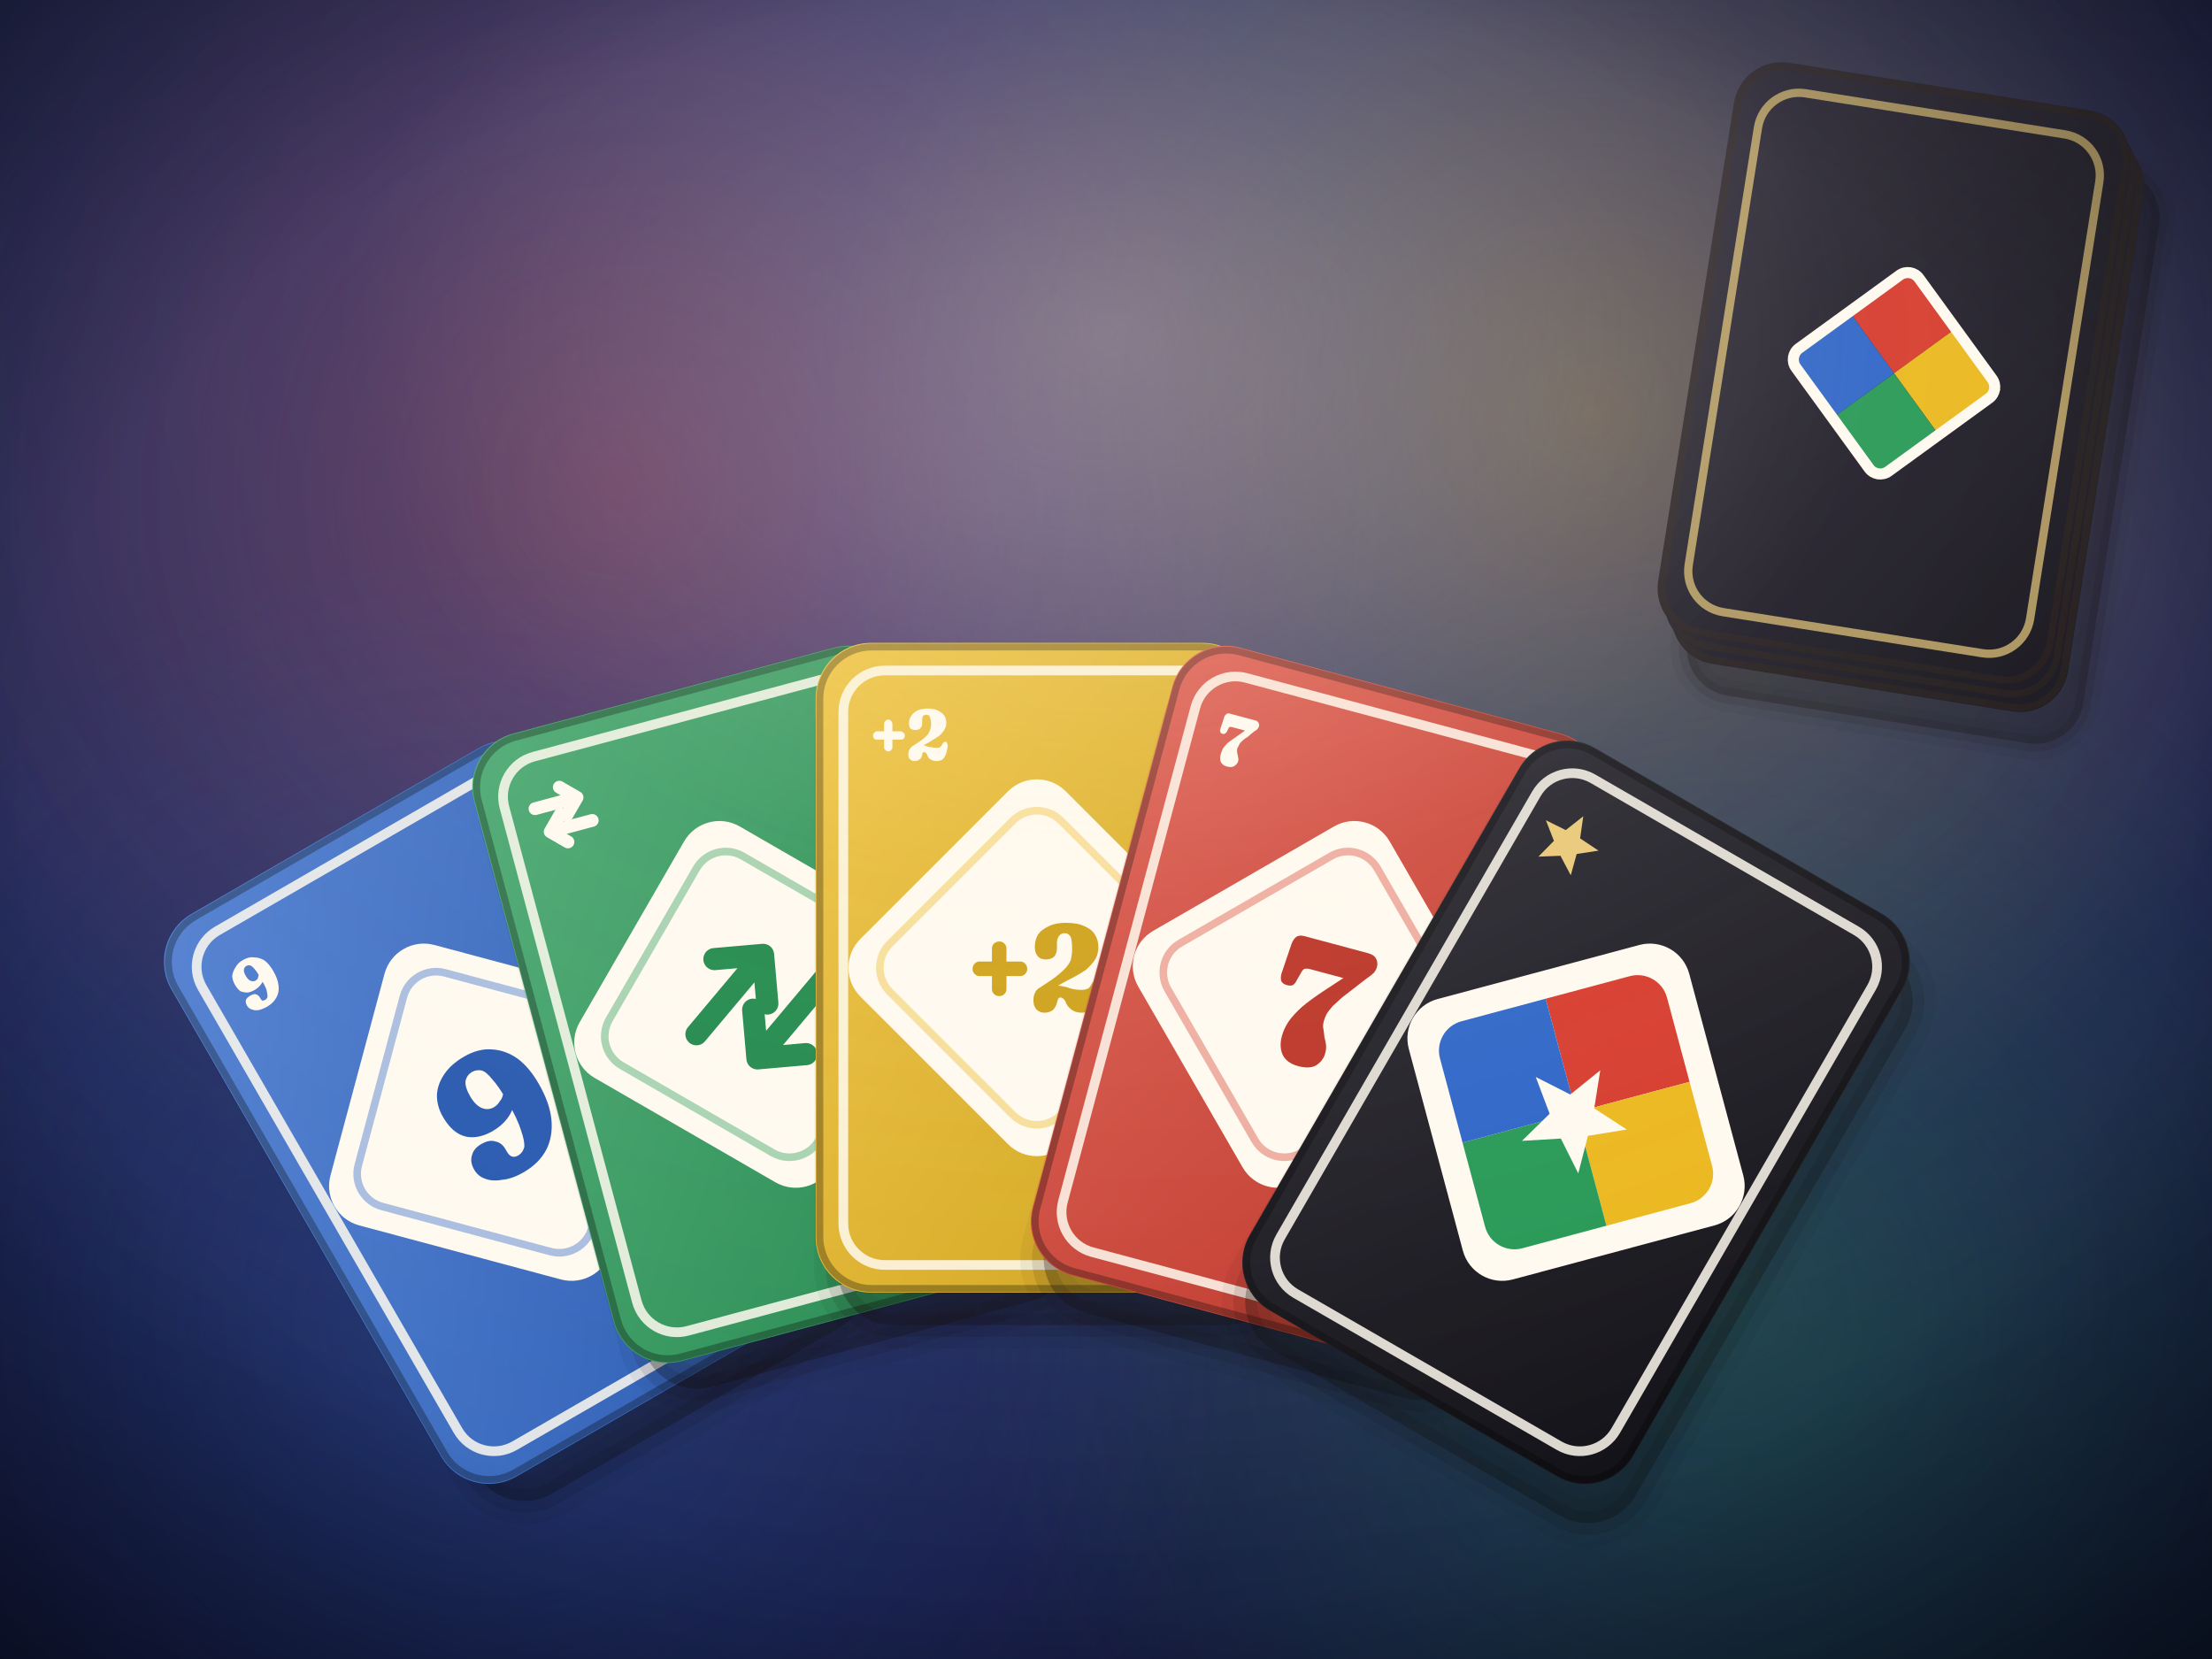
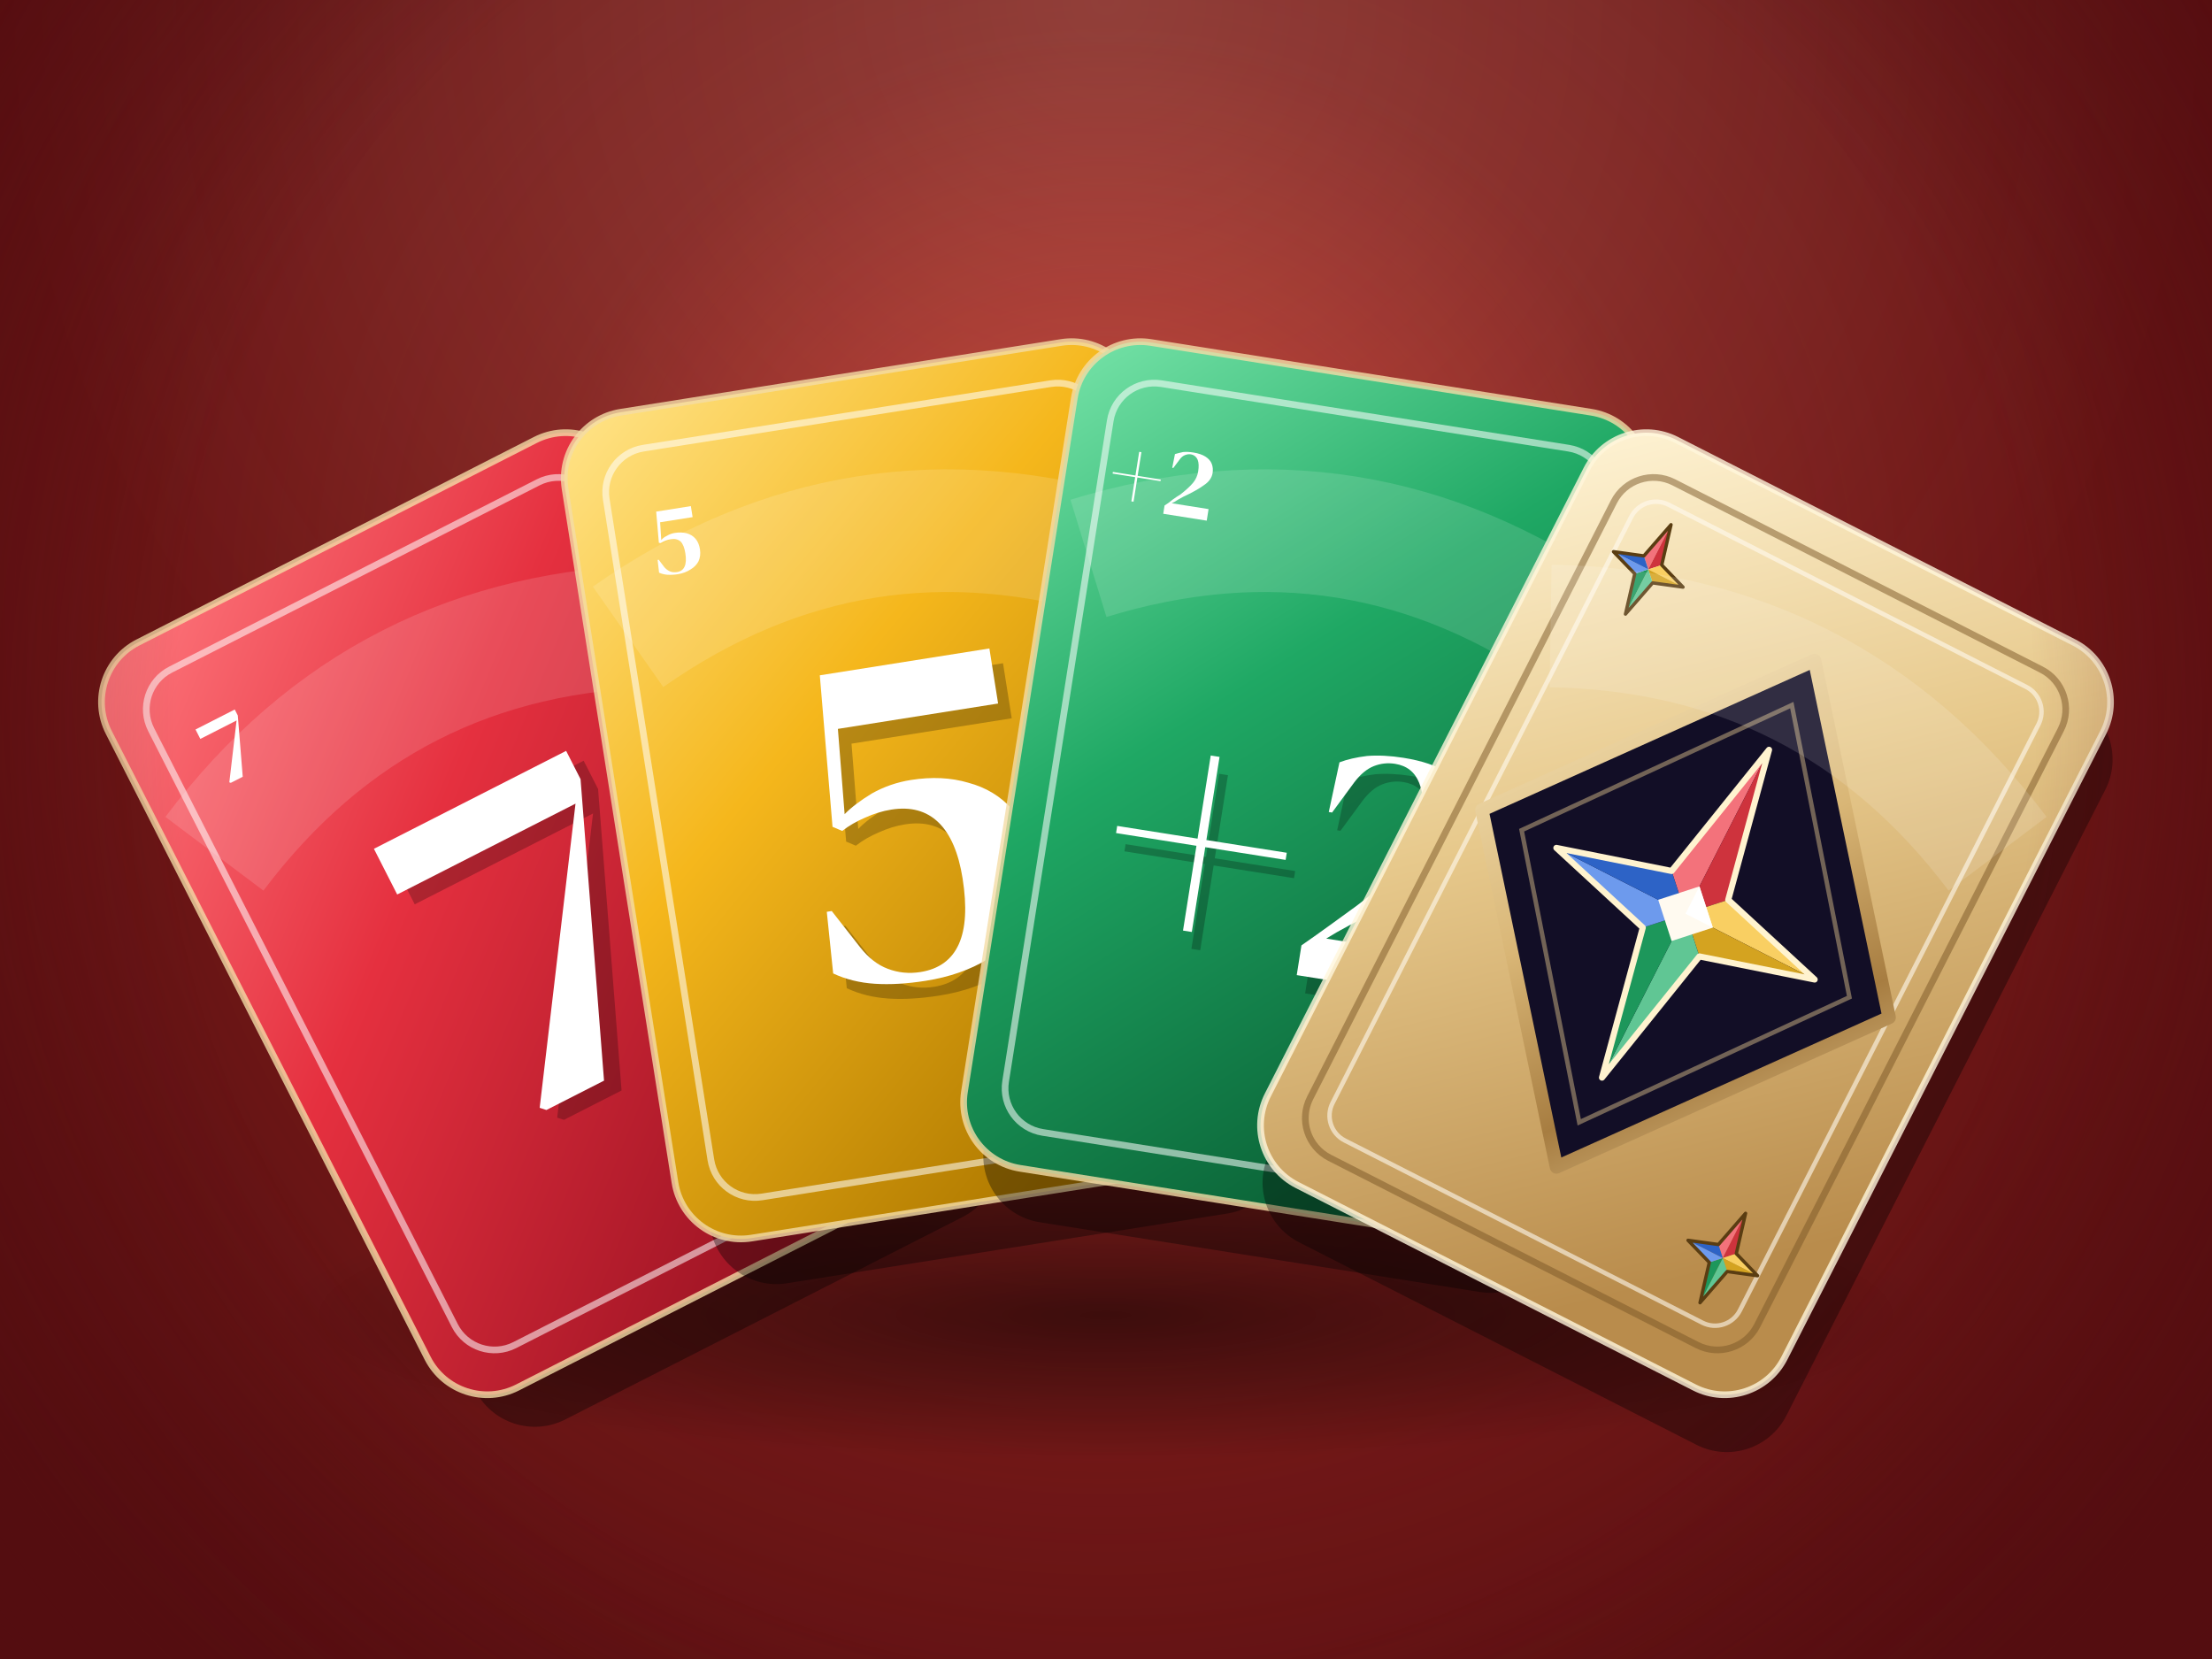
- <svg xmlns="http://www.w3.org/2000/svg" viewBox="0 0 320 240" width="320" height="240" role="img" aria-label="Uno: a fan of colour cards and a wild">
+ <svg xmlns="http://www.w3.org/2000/svg" viewBox="0 0 400 300" width="320" height="240" role="img" aria-label="Uno: lacquer number cards and a gold star card">
  <defs>
-     <radialGradient id="unbg" cx="0.45" cy="0.3" r="0.9">
-       <stop offset="0" stop-color="#3a4386" />
-       <stop offset="0.5" stop-color="#222859" />
-       <stop offset="1" stop-color="#0c0e2a" />
+     <linearGradient id="cgd" x1="0" y1="0" x2="1" y2="1">
+       <stop offset="0" stop-color="#fbeec8" />
+       <stop offset="0.45" stop-color="#d9b676" />
+       <stop offset="0.7" stop-color="#a77d41" />
+       <stop offset="1" stop-color="#f0d9a6" />
+     </linearGradient>
+     <radialGradient id="csh" cx="0.5" cy="0.5" r="0.5">
+       <stop offset="0" stop-color="#000" stop-opacity="0.62" />
+       <stop offset="0.55" stop-color="#000" stop-opacity="0.3" />
+       <stop offset="1" stop-color="#000" stop-opacity="0" />
    </radialGradient>
-     <radialGradient id="ungld63c2f03" cx="0.5" cy="0.5" r="0.5">
-       <stop offset="0" stop-color="#d63c2f" stop-opacity="0.3" />
-       <stop offset="0.5" stop-color="#d63c2f" stop-opacity="0.14" />
-       <stop offset="1" stop-color="#d63c2f" stop-opacity="0" />
+     <radialGradient id="cspot" cx="200" cy="112" r="250" gradientUnits="userSpaceOnUse">
+       <stop offset="0" stop-color="#cf3a2e" stop-opacity="0.95" />
+       <stop offset="0.42" stop-color="#cf3a2e" stop-opacity="0.34" />
+       <stop offset="1" stop-color="#cf3a2e" stop-opacity="0" />
    </radialGradient>
-     <radialGradient id="unglebb81f03" cx="0.5" cy="0.5" r="0.5">
-       <stop offset="0" stop-color="#ebb81f" stop-opacity="0.3" />
-       <stop offset="0.5" stop-color="#ebb81f" stop-opacity="0.14" />
-       <stop offset="1" stop-color="#ebb81f" stop-opacity="0" />
+     <radialGradient id="ckey" cx="200" cy="0" r="200" gradientUnits="userSpaceOnUse">
+       <stop offset="0" stop-color="#fff4dc" stop-opacity="0.16" />
+       <stop offset="1" stop-color="#fff4dc" stop-opacity="0" />
    </radialGradient>
-     <radialGradient id="ungl27995703" cx="0.5" cy="0.5" r="0.5">
-       <stop offset="0" stop-color="#279957" stop-opacity="0.3" />
-       <stop offset="0.5" stop-color="#279957" stop-opacity="0.14" />
-       <stop offset="1" stop-color="#279957" stop-opacity="0" />
-     </radialGradient>
-     <radialGradient id="ungl2f66c903" cx="0.5" cy="0.5" r="0.5">
-       <stop offset="0" stop-color="#2f66c9" stop-opacity="0.3" />
-       <stop offset="0.5" stop-color="#2f66c9" stop-opacity="0.14" />
-       <stop offset="1" stop-color="#2f66c9" stop-opacity="0" />
-     </radialGradient>
-     <linearGradient id="unub" x1="0" y1="0" x2="1" y2="1">
-       <stop offset="0" stop-color="#2f2c3c" />
-       <stop offset="1" stop-color="#15131c" />
-     </linearGradient>
-     <linearGradient id="unu2f66c9" x1="0" y1="0" x2="1" y2="1">
-       <stop offset="0" stop-color="#5482d3" />
-       <stop offset="1" stop-color="#295ab1" />
-     </linearGradient>
-     <linearGradient id="unu279957" x1="0" y1="0" x2="1" y2="1">
-       <stop offset="0" stop-color="#4eab75" />
-       <stop offset="1" stop-color="#22874d" />
-     </linearGradient>
-     <linearGradient id="unuebb81f" x1="0" y1="0" x2="1" y2="1">
-       <stop offset="0" stop-color="#efc547" />
-       <stop offset="1" stop-color="#cfa21b" />
-     </linearGradient>
-     <linearGradient id="unud63c2f" x1="0" y1="0" x2="1" y2="1">
-       <stop offset="0" stop-color="#dd5f54" />
-       <stop offset="1" stop-color="#bc3529" />
-     </linearGradient>
-     <linearGradient id="unuw" x1="0" y1="0" x2="1" y2="1">
-       <stop offset="0" stop-color="#2b2a33" />
-       <stop offset="1" stop-color="#121117" />
-     </linearGradient>
-     <clipPath id="unwc">
-       <rect x="-17" y="-17" width="34" height="34" rx="4.4" />
-     </clipPath>
-     <radialGradient id="unlamp" cx="0.5" cy="0.2" r="0.75">
-       <stop offset="0" stop-color="#fff4d8" stop-opacity="0.3" />
-       <stop offset="0.45" stop-color="#fff4d8" stop-opacity="0.06" />
-       <stop offset="1" stop-color="#fff4d8" stop-opacity="0" />
-     </radialGradient>
-     <radialGradient id="unvig" cx="0.5" cy="0.48" r="0.78">
-       <stop offset="0" stop-color="#000" stop-opacity="0" />
-       <stop offset="0.62" stop-color="#000" stop-opacity="0" />
-       <stop offset="1" stop-color="#000" stop-opacity="0.5" />
+     <radialGradient id="cvig" cx="200" cy="132" r="280" gradientUnits="userSpaceOnUse">
+       <stop offset="0" stop-color="#540d10" stop-opacity="0" />
+       <stop offset="0.6" stop-color="#540d10" stop-opacity="0" />
+       <stop offset="1" stop-color="#540d10" stop-opacity="0.92" />
    </radialGradient>
  </defs>
-   <rect width="320" height="240" fill="url(#unbg)" />
-   <circle cx="90" cy="70" r="110" fill="url(#ungld63c2f03)" />
-   <circle cx="230" cy="60" r="110" fill="url(#unglebb81f03)" />
-   <circle cx="250" cy="190" r="110" fill="url(#ungl27995703)" />
-   <circle cx="70" cy="190" r="110" fill="url(#ungl2f66c903)" />
-   <g transform="translate(276,58) rotate(9)">
-     <g transform="translate(-29,-42)">
-       <g fill="none" stroke="#0b0602">
-         <rect x="2.9" y="4.2" width="58" height="84" rx="7" stroke-width="4.7" stroke-opacity="0.05" />
-         <rect x="2.9" y="4.2" width="58" height="84" rx="7" stroke-width="2.3" stroke-opacity="0.1" />
+   <rect width="400" height="300" fill="#540d10" />
+   <rect width="400" height="300" fill="url(#cspot)" />
+   <rect width="400" height="300" fill="url(#ckey)" />
+   <g transform="translate(-1.6 -32.3) scale(1.008)">
+     <defs>
+       <linearGradient id="ucr" x1="0" y1="0" x2="0.6" y2="1">
+         <stop offset="0" stop-color="#ff7a7f" />
+         <stop offset="0.45" stop-color="#e5303f" />
+         <stop offset="1" stop-color="#9e1424" />
+       </linearGradient>
+       <linearGradient id="ucy" x1="0" y1="0" x2="0.6" y2="1">
+         <stop offset="0" stop-color="#ffe48a" />
+         <stop offset="0.45" stop-color="#f5b71c" />
+         <stop offset="1" stop-color="#b07a00" />
+       </linearGradient>
+       <linearGradient id="ucg" x1="0" y1="0" x2="0.6" y2="1">
+         <stop offset="0" stop-color="#76e3a8" />
+         <stop offset="0.45" stop-color="#1fa864" />
+         <stop offset="1" stop-color="#0b6337" />
+       </linearGradient>
+       <linearGradient id="ucw" x1="0" y1="0" x2="0.6" y2="1">
+         <stop offset="0" stop-color="#fff4d6" />
+         <stop offset="0.45" stop-color="#e7c98c" />
+         <stop offset="1" stop-color="#b98c4c" />
+       </linearGradient>
+     </defs>
+     <ellipse cx="200" cy="268" rx="150" ry="26" fill="url(#csh)" opacity="0.8" />
+     <g transform="rotate(-27 200 400) translate(148 96)">
+       <rect x="5" y="9" width="104" height="150" rx="12" fill="#000" opacity=".35" />
+       <rect width="104" height="150" rx="12" fill="url(#ucr)" stroke="#f3dca6" stroke-opacity=".8" stroke-width="1.2" />
+       <rect x="7" y="7" width="90" height="136" rx="8" fill="none" stroke="#fff" stroke-opacity=".55" stroke-width="1.2" />
+       <path d="m52.8 111h-11.6l-.9-.9 30.5-45.7h-35.9v-9.2h38.7v5.7l-20.8 50.1z" fill="#000" fill-opacity=".24" />
+       <path d="m50.8 108h-11.6l-.9-.9 30.5-45.7h-35.9v-9.2h38.7v5.7l-20.8 50.1z" fill="#fff" />
+       <path d="m17.8 30h-2.4l-.2-.2 6.2-9.3h-7.3v-1.9h7.9v1.2l-4.2 10.2z" fill="#fff" />
+       <g transform="rotate(180 86 120)">
+         <path d="m85.8 126h-2.4l-.2-.2 6.2-9.3h-7.3v-1.9h7.9v1.2l-4.2 10.2z" fill="#fff" />
      </g>
-       <rect x="2.9" y="4.2" width="58" height="84" rx="7" fill="#0b0602" opacity="0.28" />
-       <rect width="58" height="84" rx="7" fill="url(#unub)" />
-       <rect x=".6" y=".6" width="56.8" height="82.8" rx="6.5" fill="none" stroke="#3c2814" stroke-opacity="0.28" stroke-width="1" />
-       <rect x="4" y="4" width="50" height="76" rx="6" fill="none" stroke="#e9c97a" stroke-opacity=".7" stroke-width="1.2" />
-       <g transform="translate(29,42) rotate(45)">
-         <rect x="-11" y="-11" width="11" height="11" fill="#d63c2f" />
-         <rect y="-11" width="11" height="11" fill="#ebb81f" />
-         <rect width="11" height="11" fill="#279957" />
-         <rect x="-11" width="11" height="11" fill="#2f66c9" />
-         <rect x="-11" y="-11" width="22" height="22" rx="2" fill="none" stroke="#fffaf0" stroke-width="1.6" />
+       <path d="M7 40Q52 18 97 40" fill="none" stroke="#fff" stroke-opacity=".13" stroke-width="22" />
+     </g>
+     <g transform="rotate(-9 200 400) translate(148 96)">
+       <rect x="5" y="9" width="104" height="150" rx="12" fill="#000" opacity=".35" />
+       <rect width="104" height="150" rx="12" fill="url(#ucy)" stroke="#f3dca6" stroke-opacity=".8" stroke-width="1.2" />
+       <rect x="7" y="7" width="90" height="136" rx="8" fill="none" stroke="#fff" stroke-opacity=".55" stroke-width="1.2" />
+       <path d="m52.1 112.3q-5.1 0-9.1-.9-4-.9-7.1-3l.6-11.1h.9l4 7.2q1.8 3.2 4.3 4.6 2.6 1.5 5.7 1.5 10.1 0 10.1-15.4 0-7-2.7-10.6-2.7-3.6-8-3.6-2.4 0-4.9 .7-2.4 .6-4.4 1.7l-1.6-1 2-27.2h30.8v10h-29.1l-1.2 15.3q2-1.5 5.4-2.9 3.5-1.3 7.3-1.3 5.7 0 10.1 2.1 4.5 2 7 5.9 2.5 3.9 2.5 9.6 0 5.9-3 10.1-2.9 4.1-8 6.2-5.1 2.1-11.6 2.1z" fill="#000" fill-opacity=".24" />
+       <path d="m50.1 109.3q-5.1 0-9.1-.9-4-.9-7.1-3l.6-11.1h.9l4 7.2q1.8 3.2 4.3 4.6 2.6 1.5 5.7 1.5 10.1 0 10.1-15.4 0-7-2.7-10.6-2.7-3.6-8-3.6-2.4 0-4.9 .7-2.4 .6-4.4 1.7l-1.6-1 2-27.2h30.8v10h-29.1l-1.2 15.3q2-1.5 5.4-2.9 3.5-1.3 7.3-1.3 5.7 0 10.1 2.1 4.5 2 7 5.9 2.5 3.9 2.5 9.6 0 5.9-3 10.1-2.9 4.1-8 6.2-5.1 2.1-11.6 2.1z" fill="#fff" />
+       <path d="m17.6 30.3q-1 0-1.9-.2-.8-.2-1.4-.6l.1-2.3h.2l.8 1.5q.4 .6 .9 .9 .5 .3 1.2 .3 2 0 2-3.1 0-1.5-.5-2.2-.6-.7-1.6-.7-.6 0-1 .1-.5 .1-1 .3l-.3-.1 .4-5.6h6.3v2h-5.9l-.3 3.2q.4-.4 1.1-.6 .7-.3 1.5-.3 1.2 0 2.1 .4 .9 .4 1.4 1.2 .5 .8 .5 2 0 1.2-.6 2.1-.6 .8-1.6 1.2-1.1 .5-2.4 .5z" fill="#fff" />
+       <g transform="rotate(180 86 120)">
+         <path d="m85.6 126.3q-1 0-1.9-.2-.8-.2-1.4-.6l.1-2.3h.2l.8 1.5q.4 .6 .9 .9 .5 .3 1.2 .3 2 0 2-3.1 0-1.5-.5-2.2-.6-.7-1.6-.7-.6 0-1 .1-.5 .1-1 .3l-.3-.1 .4-5.6h6.3v2h-5.9l-.3 3.2q.4-.4 1.1-.6 .7-.3 1.5-.3 1.2 0 2.1 .4 .9 .4 1.4 1.2 .5 .8 .5 2 0 1.2-.6 2.1-.6 .8-1.6 1.2-1.1 .5-2.4 .5z" fill="#fff" />
      </g>
+       <path d="M7 40Q52 18 97 40" fill="none" stroke="#fff" stroke-opacity=".13" stroke-width="22" />
+     </g>
+     <g transform="rotate(9 200 400) translate(148 96)">
+       <rect x="5" y="9" width="104" height="150" rx="12" fill="#000" opacity=".35" />
+       <rect width="104" height="150" rx="12" fill="url(#ucg)" stroke="#f3dca6" stroke-opacity=".8" stroke-width="1.2" />
+       <rect x="7" y="7" width="90" height="136" rx="8" fill="none" stroke="#fff" stroke-opacity=".55" stroke-width="1.2" />
+       <path d="m37.8 106.3h-1.6v-15.4h-14.6v-1.3h14.6v-15.1h1.6v15.1h14.6v1.3h-14.6v15.4zm21.5-25.1h-.6l.5-9.1q1.9-1.1 4.7-1.9 2.9-.7 6.5-.7 5.1 0 8.2 1.4 3.1 1.4 4.6 3.9 1.5 2.5 1.5 5.7 0 4.4-4.3 8.6-4.3 4.2-11.7 9.2-1.4 1.1-3.3 2.5-2 1.5-3.6 2.9h24v7.3h-28.2v-5.4q2.3-2.2 4.5-4.4 2.2-2.2 4.2-4.2 4.6-4.8 6.9-8.4 2.3-3.7 2.3-7.9 0-4.5-1.6-7.2-1.6-2.7-4.8-2.7-2 0-3.7 1-1.7 1-3 3.4l-3.1 6z" fill="#000" fill-opacity=".24" />
+       <path d="m35.8 103.3h-1.6v-15.4h-14.6v-1.3h14.6v-15.1h1.6v15.1h14.6v1.3h-14.6v15.4zm21.5-25.1h-.6l.5-9.1q1.9-1.1 4.7-1.9 2.9-.7 6.5-.7 5.1 0 8.2 1.4 3.1 1.4 4.6 3.9 1.5 2.5 1.5 5.7 0 4.4-4.3 8.6-4.3 4.2-11.7 9.2-1.4 1.1-3.3 2.5-2 1.5-3.6 2.9h24v7.3h-28.2v-5.4q2.3-2.2 4.5-4.4 2.2-2.2 4.2-4.2 4.6-4.8 6.9-8.4 2.3-3.7 2.3-7.9 0-4.5-1.6-7.2-1.6-2.7-4.8-2.7-2 0-3.7 1-1.7 1-3 3.4l-3.1 6z" fill="#fff" />
+       <path d="m13.4 28.7h-.4v-4.4h-4.1v-.3h4.1v-4.3h.4v4.3h4.2v.3h-4.2v4.4zm6.1-7.1h-.2l.1-2.5q.6-.3 1.4-.6 .8-.2 1.8-.2 1.4 0 2.3 .4 .9 .4 1.3 1.1 .4 .7 .4 1.6 0 1.3-1.2 2.4-1.2 1.2-3.3 2.6-.4 .3-.9 .7-.5 .5-1 .8h6.7v2.1h-7.9v-1.5q.7-.6 1.3-1.3 .6-.6 1.2-1.1 1.3-1.4 1.9-2.4 .6-1 .6-2.2 0-1.3-.4-2-.5-.8-1.4-.8-.5 0-1 .3-.5 .3-.8 .9l-.9 1.7z" fill="#fff" />
+       <g transform="rotate(180 86 120)">
+         <path d="m81.4 124.7h-.4v-4.4h-4.1v-.3h4.1v-4.3h.4v4.3h4.2v.3h-4.2v4.4zm6.1-7.1h-.2l.1-2.5q.6-.3 1.4-.6 .8-.2 1.8-.2 1.4 0 2.3 .4 .9 .4 1.3 1.1 .4 .7 .4 1.6 0 1.3-1.2 2.4-1.2 1.2-3.3 2.6-.4 .3-.9 .7-.5 .5-1 .8h6.7v2.1h-7.9v-1.5q.7-.6 1.3-1.3 .6-.6 1.2-1.1 1.3-1.4 1.9-2.4 .6-1 .6-2.2 0-1.3-.4-2-.5-.8-1.4-.8-.5 0-1 .3-.5 .3-.8 .9l-.9 1.7z" fill="#fff" />
+       </g>
+       <path d="M7 40Q52 18 97 40" fill="none" stroke="#fff" stroke-opacity=".13" stroke-width="22" />
+     </g>
+     <g transform="rotate(27 200 400) translate(148 96)">
+       <rect x="5" y="9" width="104" height="150" rx="12" fill="#000" opacity=".35" />
+       <rect width="104" height="150" rx="12" fill="url(#ucw)" stroke="#fff6dc" stroke-opacity=".8" stroke-width="1.2" />
+       <rect x="7" y="7" width="90" height="136" rx="8" fill="none" stroke="#7a5726" stroke-opacity=".5" stroke-width="1.2" />
+       <rect x="11" y="11" width="82" height="128" rx="5" fill="none" stroke="#fffaf0" stroke-opacity=".6" stroke-width=".8" />
+       <polygon points="52,24 93,75 52,126 11,75" fill="#120e26" stroke="url(#cgd)" stroke-width="2.4" stroke-linejoin="round" />
+       <polygon points="52,33 85,75 52,117 19,75" fill="none" stroke="#e7ca90" stroke-opacity=".45" stroke-width=".8" />
+       <polygon points="52,75 46.3,69.3 52,42" fill="#f3727b" />
+       <polygon points="52,75 52,42 57.7,69.3" fill="#ce333d" />
+       <polygon points="52,75 57.7,69.3 78,75" fill="#f9cf62" />
+       <polygon points="52,75 78,75 57.7,80.7" fill="#d4a320" />
+       <polygon points="52,75 57.7,80.7 52,108" fill="#60c694" />
+       <polygon points="52,75 52,108 46.3,80.7" fill="#1d975b" />
+       <polygon points="52,75 46.3,80.7 26,75" fill="#6d9aed" />
+       <polygon points="52,75 26,75 46.3,69.3" fill="#2d63c6" />
+       <polygon points="52,42 57.7,69.3 78,75 57.7,80.7 52,108 46.3,80.7 26,75 46.3,69.3" fill="none" stroke="#fff3cf" stroke-width="1.1" stroke-linejoin="round" />
+       <polygon points="52,69.5 57.5,75 52,80.5 46.5,75" fill="#fffaf0" />
+       <polygon points="52,69.5 57.5,75 52,75" fill="#ffffff" />
+       <polygon points="18,23 16.2,21.2 18,14" fill="#f3727b" />
+       <polygon points="18,23 18,14 19.8,21.2" fill="#ce333d" />
+       <polygon points="18,23 19.8,21.2 25,23" fill="#f9cf62" />
+       <polygon points="18,23 25,23 19.8,24.8" fill="#d4a320" />
+       <polygon points="18,23 19.8,24.8 18,32" fill="#60c694" />
+       <polygon points="18,23 18,32 16.2,24.8" fill="#1d975b" />
+       <polygon points="18,23 16.2,24.8 11,23" fill="#6d9aed" />
+       <polygon points="18,23 11,23 16.2,21.2" fill="#2d63c6" />
+       <polygon points="18,14 19.8,21.2 25,23 19.8,24.8 18,32 16.2,24.8 11,23 16.2,21.2" fill="none" stroke="#5a3d12" stroke-width="0.6" stroke-linejoin="round" />
+       <polygon points="86,127 84.2,125.2 86,118" fill="#f3727b" />
+       <polygon points="86,127 86,118 87.8,125.2" fill="#ce333d" />
+       <polygon points="86,127 87.8,125.2 93,127" fill="#f9cf62" />
+       <polygon points="86,127 93,127 87.8,128.8" fill="#d4a320" />
+       <polygon points="86,127 87.8,128.8 86,136" fill="#60c694" />
+       <polygon points="86,127 86,136 84.2,128.8" fill="#1d975b" />
+       <polygon points="86,127 84.2,128.8 79,127" fill="#6d9aed" />
+       <polygon points="86,127 79,127 84.2,125.2" fill="#2d63c6" />
+       <polygon points="86,118 87.8,125.2 93,127 87.8,128.8 86,136 84.2,128.8 79,127 84.2,125.2" fill="none" stroke="#5a3d12" stroke-width="0.6" stroke-linejoin="round" />
+       <path d="M7 40Q52 18 97 40" fill="none" stroke="#fff" stroke-opacity=".13" stroke-width="22" />
    </g>
  </g>
-   <g transform="translate(275,56) rotate(9)">
-     <g transform="translate(-29,-42)">
-       <rect width="58" height="84" rx="7" fill="url(#unub)" />
-       <rect x=".6" y=".6" width="56.8" height="82.8" rx="6.5" fill="none" stroke="#3c2814" stroke-opacity="0.28" stroke-width="1" />
-       <rect x="4" y="4" width="50" height="76" rx="6" fill="none" stroke="#e9c97a" stroke-opacity=".7" stroke-width="1.2" />
-       <g transform="translate(29,42) rotate(45)">
-         <rect x="-11" y="-11" width="11" height="11" fill="#d63c2f" />
-         <rect y="-11" width="11" height="11" fill="#ebb81f" />
-         <rect width="11" height="11" fill="#279957" />
-         <rect x="-11" width="11" height="11" fill="#2f66c9" />
-         <rect x="-11" y="-11" width="22" height="22" rx="2" fill="none" stroke="#fffaf0" stroke-width="1.6" />
-       </g>
-     </g>
-   </g>
-   <g transform="translate(274,54) rotate(9)">
-     <g transform="translate(-29,-42)">
-       <rect width="58" height="84" rx="7" fill="url(#unub)" />
-       <rect x=".6" y=".6" width="56.8" height="82.8" rx="6.5" fill="none" stroke="#3c2814" stroke-opacity="0.28" stroke-width="1" />
-       <rect x="4" y="4" width="50" height="76" rx="6" fill="none" stroke="#e9c97a" stroke-opacity=".7" stroke-width="1.2" />
-       <g transform="translate(29,42) rotate(45)">
-         <rect x="-11" y="-11" width="11" height="11" fill="#d63c2f" />
-         <rect y="-11" width="11" height="11" fill="#ebb81f" />
-         <rect width="11" height="11" fill="#279957" />
-         <rect x="-11" width="11" height="11" fill="#2f66c9" />
-         <rect x="-11" y="-11" width="22" height="22" rx="2" fill="none" stroke="#fffaf0" stroke-width="1.6" />
-       </g>
-     </g>
-   </g>
-   <g transform="translate(72,160.9) rotate(-30)">
-     <g transform="translate(-32,-47)">
-       <g fill="none" stroke="#0b0602">
-         <rect x="3.2" y="4.7" width="64" height="94" rx="8" stroke-width="6.8" stroke-opacity="0.05" />
-         <rect x="3.2" y="4.7" width="64" height="94" rx="8" stroke-width="3.4" stroke-opacity="0.1" />
-       </g>
-       <rect x="3.2" y="4.7" width="64" height="94" rx="8" fill="#0b0602" opacity="0.28" />
-       <rect width="64" height="94" rx="8" fill="url(#unu2f66c9)" />
-       <rect x=".6" y=".6" width="62.8" height="92.8" rx="7.5" fill="none" stroke="#000" stroke-opacity="0.3" stroke-width="1" />
-       <rect x="4" y="4" width="56" height="86" rx="6" fill="none" stroke="#fffaf0" stroke-opacity=".85" stroke-width="1.4" />
-       <rect x="-21" y="-21" width="42" height="42" rx="5.9" fill="#fffaf0" transform="translate(32,47) rotate(45)" />
-       <rect x="-17.5" y="-17.5" width="35" height="35" rx="4.9" fill="none" transform="translate(32,47) rotate(45)" stroke="#2f66c9" stroke-opacity=".4" stroke-width="1.1" />
-       <path d="m30.9 56.4q-1.9 0-3.2-.6-1.4-.5-2.1-1.4-.7-.8-.7-1.9 0-1.3 .8-2 .7-.7 1.9-.7 1.4 0 2 .7 .7 .6 .7 1.7v.4q0 .7 .3 1 .3 .3 .8 .3 .8 0 1.4-.6 .5-.7 .8-2.3 .4-1.7 .4-4.7 0-2.5-.3-3.8-.2-1.4-.7-1.9-.6-.5-1.3-.5-.9 0-1.5 .7-.5 .7-.5 2.2 0 1.5 .6 2.3 .6 .8 1.6 .8 .6 0 1.1-.3 .6-.2 1-.7 .4-.5 .5-1.2l1.1 1.1q-.2 1.2-.9 2.1-.8 .9-2 1.4-1.2 .5-2.7 .5-1.6 0-2.8-.6-1.2-.6-1.8-1.8-.6-1.2-.6-3 0-1.7 .8-3.1 .8-1.3 2.4-2.1 1.6-.8 3.8-.8 2.4 0 4 1.1 1.7 1.1 2.6 3.1 .8 1.9 .8 4.6 0 3.2-1 5.4-1 2.2-2.8 3.4-1.9 1.2-4.5 1.2z" fill="#295ab1" />
-       <path d="m10.8 17.1q-.8 0-1.4-.2-.5-.2-.8-.6-.3-.3-.3-.8 0-.5 .3-.8 .3-.2 .8-.2 .6 0 .8 .2 .3 .3 .3 .7v.2q0 .3 .1 .4 .1 .1 .4 .1 .3 0 .5-.2 .2-.3 .4-1 .1-.6 .1-1.9 0-1-.1-1.5-.1-.6-.3-.8-.2-.2-.5-.2-.4 0-.6 .3-.2 .3-.2 .9 0 .6 .2 .9 .3 .4 .7 .4 .2 0 .4-.1 .2-.2 .4-.4 .2-.2 .2-.4l.4 .4q0 .5-.3 .9-.3 .3-.8 .5-.5 .2-1.1 .2-.7 0-1.1-.2-.5-.3-.8-.7-.2-.5-.2-1.2 0-.7 .3-1.3 .4-.5 1-.8 .6-.4 1.5-.4 1 0 1.6 .5 .7 .4 1.1 1.2 .3 .8 .3 1.9 0 1.3-.4 2.2-.4 .9-1.1 1.3-.8 .5-1.8 .5z" fill="#fffaf0" />
-       <g transform="rotate(180 32 47)">
-         <path d="m10.8 17.1q-.8 0-1.4-.2-.5-.2-.8-.6-.3-.3-.3-.8 0-.5 .3-.8 .3-.2 .8-.2 .6 0 .8 .2 .3 .3 .3 .7v.2q0 .3 .1 .4 .1 .1 .4 .1 .3 0 .5-.2 .2-.3 .4-1 .1-.6 .1-1.9 0-1-.1-1.5-.1-.6-.3-.8-.2-.2-.5-.2-.4 0-.6 .3-.2 .3-.2 .9 0 .6 .2 .9 .3 .4 .7 .4 .2 0 .4-.1 .2-.2 .4-.4 .2-.2 .2-.4l.4 .4q0 .5-.3 .9-.3 .3-.8 .5-.5 .2-1.1 .2-.7 0-1.1-.2-.5-.3-.8-.7-.2-.5-.2-1.2 0-.7 .3-1.3 .4-.5 1-.8 .6-.4 1.5-.4 1 0 1.6 .5 .7 .4 1.1 1.2 .3 .8 .3 1.9 0 1.3-.4 2.2-.4 .9-1.1 1.3-.8 .5-1.8 .5z" fill="#fffaf0" />
-       </g>
-     </g>
-   </g>
-   <g transform="translate(109.6,145.3) rotate(-15)">
-     <g transform="translate(-32,-47)">
-       <g fill="none" stroke="#0b0602">
-         <rect x="3.2" y="4.7" width="64" height="94" rx="8" stroke-width="6.8" stroke-opacity="0.05" />
-         <rect x="3.2" y="4.7" width="64" height="94" rx="8" stroke-width="3.4" stroke-opacity="0.1" />
-       </g>
-       <rect x="3.2" y="4.7" width="64" height="94" rx="8" fill="#0b0602" opacity="0.28" />
-       <rect width="64" height="94" rx="8" fill="url(#unu279957)" />
-       <rect x=".6" y=".6" width="62.8" height="92.8" rx="7.5" fill="none" stroke="#000" stroke-opacity="0.3" stroke-width="1" />
-       <rect x="4" y="4" width="56" height="86" rx="6" fill="none" stroke="#fffaf0" stroke-opacity=".85" stroke-width="1.4" />
-       <rect x="-21" y="-21" width="42" height="42" rx="5.9" fill="#fffaf0" transform="translate(32,47) rotate(45)" />
-       <rect x="-17.5" y="-17.5" width="35" height="35" rx="4.9" fill="none" transform="translate(32,47) rotate(45)" stroke="#279957" stroke-opacity=".4" stroke-width="1.1" />
-       <g transform="translate(32,47) rotate(-35)">
-         <g fill="none" stroke="#238a4e" stroke-width="3.2" stroke-linecap="round" stroke-linejoin="round">
-           <path d="M-9-4H5M1-9l5 5-5 5" />
-           <path d="M9 5H-5M-1 0l-5 5 5 5" />
-         </g>
-       </g>
-       <g transform="translate(12 13) scale(.42)">
-         <g fill="none" stroke="#fffaf0" stroke-width="4.4" stroke-linecap="round" stroke-linejoin="round">
-           <path d="M-9-4H5M1-9l5 5-5 5" />
-           <path d="M9 5H-5M-1 0l-5 5 5 5" />
-         </g>
-       </g>
-       <g transform="translate(52 81) rotate(180) scale(.42)">
-         <g fill="none" stroke="#fffaf0" stroke-width="4.4" stroke-linecap="round" stroke-linejoin="round">
-           <path d="M-9-4H5M1-9l5 5-5 5" />
-           <path d="M9 5H-5M-1 0l-5 5 5 5" />
-         </g>
-       </g>
-     </g>
-   </g>
-   <g transform="translate(150,140) rotate(0)">
-     <g transform="translate(-32,-47)">
-       <g fill="none" stroke="#0b0602">
-         <rect x="3.2" y="4.7" width="64" height="94" rx="8" stroke-width="6.8" stroke-opacity="0.05" />
-         <rect x="3.2" y="4.7" width="64" height="94" rx="8" stroke-width="3.4" stroke-opacity="0.1" />
-       </g>
-       <rect x="3.2" y="4.7" width="64" height="94" rx="8" fill="#0b0602" opacity="0.28" />
-       <rect width="64" height="94" rx="8" fill="url(#unuebb81f)" />
-       <rect x=".6" y=".6" width="62.8" height="92.8" rx="7.5" fill="none" stroke="#000" stroke-opacity="0.3" stroke-width="1" />
-       <rect x="4" y="4" width="56" height="86" rx="6" fill="none" stroke="#fffaf0" stroke-opacity=".85" stroke-width="1.4" />
-       <rect x="-21" y="-21" width="42" height="42" rx="5.9" fill="#fffaf0" transform="translate(32,47) rotate(45)" />
-       <rect x="-17.5" y="-17.5" width="35" height="35" rx="4.9" fill="none" transform="translate(32,47) rotate(45)" stroke="#ebb81f" stroke-opacity=".4" stroke-width="1.1" />
-       <path d="m22.7 47.2q0-.5 .3-.8 .3-.3 .7-.3h5.9q.4 0 .7 .3 .3 .3 .3 .8 0 .4-.3 .7-.3 .3-.7 .3h-5.9q-.4 0-.7-.3-.3-.3-.3-.7zm3.9 3.9q-.5 0-.8-.3-.3-.3-.3-.7v-5.9q0-.4 .3-.7 .3-.3 .8-.3 .4 0 .7 .3 .3 .3 .3 .7v5.9q0 .4-.3 .7-.3 .3-.7 .3zm9.7-2.2-3.1 1.7-.8-.7 1.8-1.2q1.1-.8 1.8-1.5 .6-.6 .9-1.3 .2-.8 .2-1.6 0-.8-.1-1.4-.1-.5-.4-.7-.2-.2-.6-.2-.5 0-.8 .4-.3 .4-.3 1.1v.7q0 .7-.4 1.2-.5 .4-1.2 .4-.8 0-1.2-.5-.4-.5-.4-1.3 0-.9 .4-1.7 .5-.8 1.6-1.3 1-.5 2.5-.5 1.7 0 2.7 .5 1 .4 1.5 1.2 .5 .8 .5 1.8 0 .9-.4 1.7-.5 .8-1.4 1.6-1 .7-2.8 1.6zm-4.8 2.8q0-1 .6-1.6 .7-.6 2-.6 .6 0 1.2 .1 .5 .1 1 .2 .5 .2 1 .3 .5 .1 1.2 .1 .5 0 .9-.2 .3-.2 .5-.6 .2-.4 .4-.5 .2-.2 .4-.2 .3 .1 .5 .3 .1 .3 0 .9-.1 1.2-.4 2-.4 .8-.9 1.2-.6 .4-1.4 .4-.6 0-1.1-.2-.4-.2-.7-.5-.4-.4-.6-1-.2-.3-.4-.4-.1-.1-.3-.1-.2 0-.3 .2-.1 .1-.2 .6-.1 .4-.4 .8-.2 .3-.5 .4-.4 .2-.9 .2-.7 0-1.2-.5-.4-.5-.4-1.3z" fill="#cfa21b" />
-       <path d="m8.3 13.4q0-.3 .2-.4 .1-.2 .4-.2h3.4q.2 0 .4 .2 .2 .1 .2 .4 0 .3-.2 .5-.2 .1-.4 .1h-3.4q-.3 0-.4-.1-.2-.2-.2-.5zm2.2 2.3q-.3 0-.4-.2-.2-.1-.2-.4v-3.4q0-.2 .2-.4 .1-.2 .4-.2 .3 0 .4 .2 .2 .2 .2 .4v3.4q0 .3-.2 .4-.1 .2-.4 .2zm5.7-1.2-1.8 .9-.5-.4 1.1-.7q.6-.4 1-.8 .4-.4 .5-.8 .2-.5 .2-.9 0-.5-.1-.8-.1-.4-.2-.5-.2-.1-.4-.1-.3 0-.5 .2-.1 .3-.1 .7v.4q0 .4-.3 .7-.2 .2-.7 .2-.4 0-.7-.2-.2-.3-.2-.8 0-.6 .3-1 .3-.5 .9-.8 .6-.3 1.5-.3 .9 0 1.5 .3 .6 .3 .9 .7 .3 .5 .3 1.1 0 .5-.3 1-.2 .4-.8 .9-.6 .4-1.6 1zm-2.8 1.6q0-.6 .4-1 .4-.3 1.1-.3 .4 0 .7 0 .3 .1 .6 .2 .3 .1 .6 .1 .3 .1 .7 .1 .3 0 .5-.1 .2-.2 .3-.4 .1-.2 .2-.3 .2-.1 .3-.1 .2 .1 .2 .2 .1 .2 .1 .5-.1 .7-.3 1.2-.2 .5-.5 .7-.4 .2-.8 .2-.4 0-.6-.1-.3-.1-.5-.3-.2-.2-.3-.6-.1-.1-.2-.2-.1-.1-.2-.1-.1 0-.2 .1-.1 .1-.1 .4-.1 .3-.2 .4-.2 .2-.4 .3-.2 .1-.5 .1-.4 0-.7-.3-.2-.2-.2-.7z" fill="#fffaf0" />
-       <g transform="rotate(180 32 47)">
-         <path d="m8.3 13.4q0-.3 .2-.4 .1-.2 .4-.2h3.4q.2 0 .4 .2 .2 .1 .2 .4 0 .3-.2 .5-.2 .1-.4 .1h-3.4q-.3 0-.4-.1-.2-.2-.2-.5zm2.2 2.3q-.3 0-.4-.2-.2-.1-.2-.4v-3.4q0-.2 .2-.4 .1-.2 .4-.2 .3 0 .4 .2 .2 .2 .2 .4v3.4q0 .3-.2 .4-.1 .2-.4 .2zm5.7-1.2-1.8 .9-.5-.4 1.1-.7q.6-.4 1-.8 .4-.4 .5-.8 .2-.5 .2-.9 0-.5-.1-.8-.1-.4-.2-.5-.2-.1-.4-.1-.3 0-.5 .2-.1 .3-.1 .7v.4q0 .4-.3 .7-.2 .2-.7 .2-.4 0-.7-.2-.2-.3-.2-.8 0-.6 .3-1 .3-.5 .9-.8 .6-.3 1.5-.3 .9 0 1.5 .3 .6 .3 .9 .7 .3 .5 .3 1.1 0 .5-.3 1-.2 .4-.8 .9-.6 .4-1.6 1zm-2.8 1.6q0-.6 .4-1 .4-.3 1.1-.3 .4 0 .7 0 .3 .1 .6 .2 .3 .1 .6 .1 .3 .1 .7 .1 .3 0 .5-.1 .2-.2 .3-.4 .1-.2 .2-.3 .2-.1 .3-.1 .2 .1 .2 .2 .1 .2 .1 .5-.1 .7-.3 1.2-.2 .5-.5 .7-.4 .2-.8 .2-.4 0-.6-.1-.3-.1-.5-.3-.2-.2-.3-.6-.1-.1-.2-.2-.1-.1-.2-.1-.1 0-.2 .1-.1 .1-.1 .4-.1 .3-.2 .4-.2 .2-.4 .3-.2 .1-.5 .1-.4 0-.7-.3-.2-.2-.2-.7z" fill="#fffaf0" />
-       </g>
-     </g>
-   </g>
-   <g transform="translate(190.4,145.3) rotate(15)">
-     <g transform="translate(-32,-47)">
-       <g fill="none" stroke="#0b0602">
-         <rect x="3.2" y="4.7" width="64" height="94" rx="8" stroke-width="6.8" stroke-opacity="0.05" />
-         <rect x="3.2" y="4.7" width="64" height="94" rx="8" stroke-width="3.4" stroke-opacity="0.1" />
-       </g>
-       <rect x="3.2" y="4.7" width="64" height="94" rx="8" fill="#0b0602" opacity="0.28" />
-       <rect width="64" height="94" rx="8" fill="url(#unud63c2f)" />
-       <rect x=".6" y=".6" width="62.8" height="92.8" rx="7.5" fill="none" stroke="#000" stroke-opacity="0.3" stroke-width="1" />
-       <rect x="4" y="4" width="56" height="86" rx="6" fill="none" stroke="#fffaf0" stroke-opacity=".85" stroke-width="1.4" />
-       <rect x="-21" y="-21" width="42" height="42" rx="5.9" fill="#fffaf0" transform="translate(32,47) rotate(45)" />
-       <rect x="-17.5" y="-17.5" width="35" height="35" rx="4.9" fill="none" transform="translate(32,47) rotate(45)" stroke="#d63c2f" stroke-opacity=".4" stroke-width="1.1" />
-       <path d="m32.5 44.9 2.5-2.8 .9 .2h-6q-.6 0-.9 .2-.2 .2-.3 .7l-.3 1.1q-.1 .6-.4 .9-.3 .2-.8 .2-.6 0-.9-.3-.3-.4-.3-1.1l.3-4.6q.1-.7 .4-1.1 .4-.4 1.1-.4h9.5q.9 0 1.3 .4 .5 .5 .5 1.2 0 .4-.2 .9-.3 .5-.9 1.2l-1.9 2.5q-.8 1-1.2 1.7-.5 .7-.7 1.2-.3 .6-.4 1.1-.1 .5-.1 1 0 .7 .3 1.2 .2 .5 .4 1 .3 .5 .5 1 .2 .5 .2 1.2 0 1.1-.8 2-.8 .8-2.5 .8-1.6 0-2.5-.9-.9-1-.9-2.7 0-1.1 .4-2.3 .4-1.1 1.3-2.5 .9-1.3 2.4-3z" fill="#bc3529" />
-       <path d="m10.9 12.5 1-1.2 .4 .1h-2.4q-.3 0-.4 .1-.1 .1-.1 .3l-.1 .5q-.1 .2-.2 .3-.1 .1-.3 .1-.3 0-.4-.2-.1-.1-.1-.4l.1-1.8q0-.3 .2-.5 .1-.2 .4-.2h3.9q.3 0 .5 .2 .2 .2 .2 .5 0 .2-.1 .4-.1 .2-.4 .5l-.7 1q-.3 .3-.5 .6-.2 .3-.3 .5-.1 .3-.1 .5-.1 .2-.1 .4 0 .2 .1 .5 .1 .2 .2 .4 .1 .2 .2 .4 .1 .2 .1 .4 0 .5-.4 .9-.3 .3-1 .3-.6 0-1-.4-.3-.4-.3-1.1 0-.4 .1-.9 .2-.5 .5-1 .4-.5 1-1.2z" fill="#fffaf0" />
-       <g transform="rotate(180 32 47)">
-         <path d="m10.9 12.5 1-1.2 .4 .1h-2.4q-.3 0-.4 .1-.1 .1-.1 .3l-.1 .5q-.1 .2-.2 .3-.1 .1-.3 .1-.3 0-.4-.2-.1-.1-.1-.4l.1-1.8q0-.3 .2-.5 .1-.2 .4-.2h3.9q.3 0 .5 .2 .2 .2 .2 .5 0 .2-.1 .4-.1 .2-.4 .5l-.7 1q-.3 .3-.5 .6-.2 .3-.3 .5-.1 .3-.1 .5-.1 .2-.1 .4 0 .2 .1 .5 .1 .2 .2 .4 .1 .2 .2 .4 .1 .2 .1 .4 0 .5-.4 .9-.3 .3-1 .3-.6 0-1-.4-.3-.4-.3-1.1 0-.4 .1-.9 .2-.5 .5-1 .4-.5 1-1.2z" fill="#fffaf0" />
-       </g>
-     </g>
-   </g>
-   <g transform="translate(228,160.9) rotate(30)">
-     <g transform="translate(-32,-47)">
-       <g fill="none" stroke="#0b0602">
-         <rect x="3.2" y="4.7" width="64" height="94" rx="8" stroke-width="6.8" stroke-opacity="0.05" />
-         <rect x="3.2" y="4.7" width="64" height="94" rx="8" stroke-width="3.4" stroke-opacity="0.1" />
-       </g>
-       <rect x="3.2" y="4.7" width="64" height="94" rx="8" fill="#0b0602" opacity="0.28" />
-       <rect width="64" height="94" rx="8" fill="url(#unuw)" />
-       <rect x=".6" y=".6" width="62.8" height="92.8" rx="7.5" fill="none" stroke="#000" stroke-opacity="0.3" stroke-width="1" />
-       <rect x="4" y="4" width="56" height="86" rx="6" fill="none" stroke="#fffaf0" stroke-opacity=".85" stroke-width="1.4" />
-       <rect x="-21" y="-21" width="42" height="42" rx="5.9" fill="#fffaf0" transform="translate(32,47) rotate(45)" />
-       <g transform="translate(32,47) rotate(45)">
-         <g clip-path="url(#unwc)">
-           <rect x="-17" y="-17" width="17" height="17" fill="#d63c2f" />
-           <rect y="-17" width="17" height="17" fill="#ebb81f" />
-           <rect width="17" height="17" fill="#279957" />
-           <rect x="-17" width="17" height="17" fill="#2f66c9" />
-         </g>
-       </g>
-       <path d="M32 40L34 45.2L39.6 45.5L35.2 49.1L36.7 54.5L32 51.4L27.3 54.5L28.8 49.1L24.4 45.5L30 45.2Z" fill="#fffaf0" />
-       <path d="M11.5 9.4L12.7 12.4L15.9 12.6L13.4 14.6L14.2 17.7L11.5 16L8.8 17.7L9.6 14.6L7.1 12.6L10.3 12.4Z" fill="#e9c97a" />
-     </g>
-   </g>
-   <rect width="320" height="240" fill="url(#unlamp)" />
-   <rect width="320" height="240" fill="url(#unvig)" />
+   <rect width="400" height="300" fill="url(#cvig)" />
</svg>
